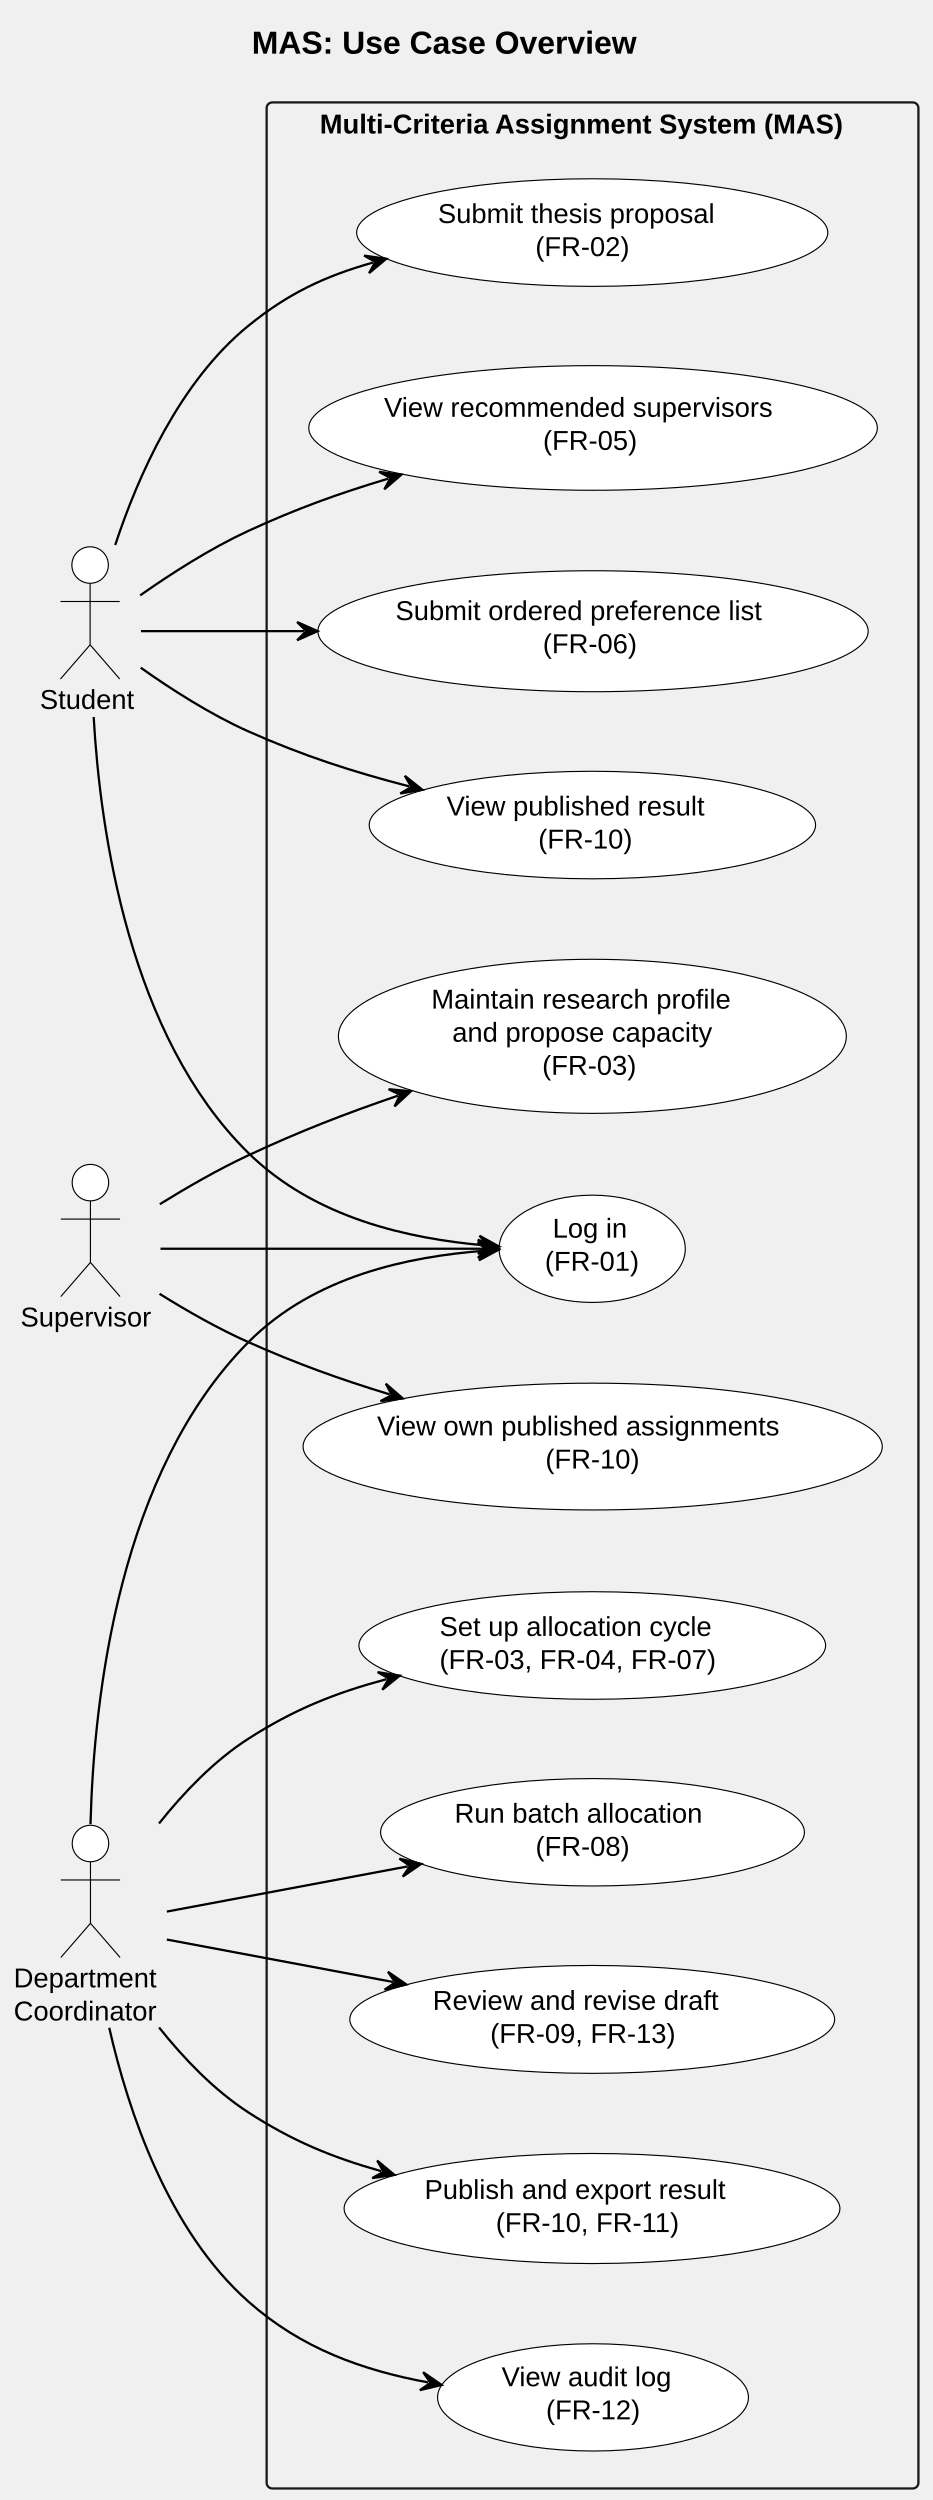
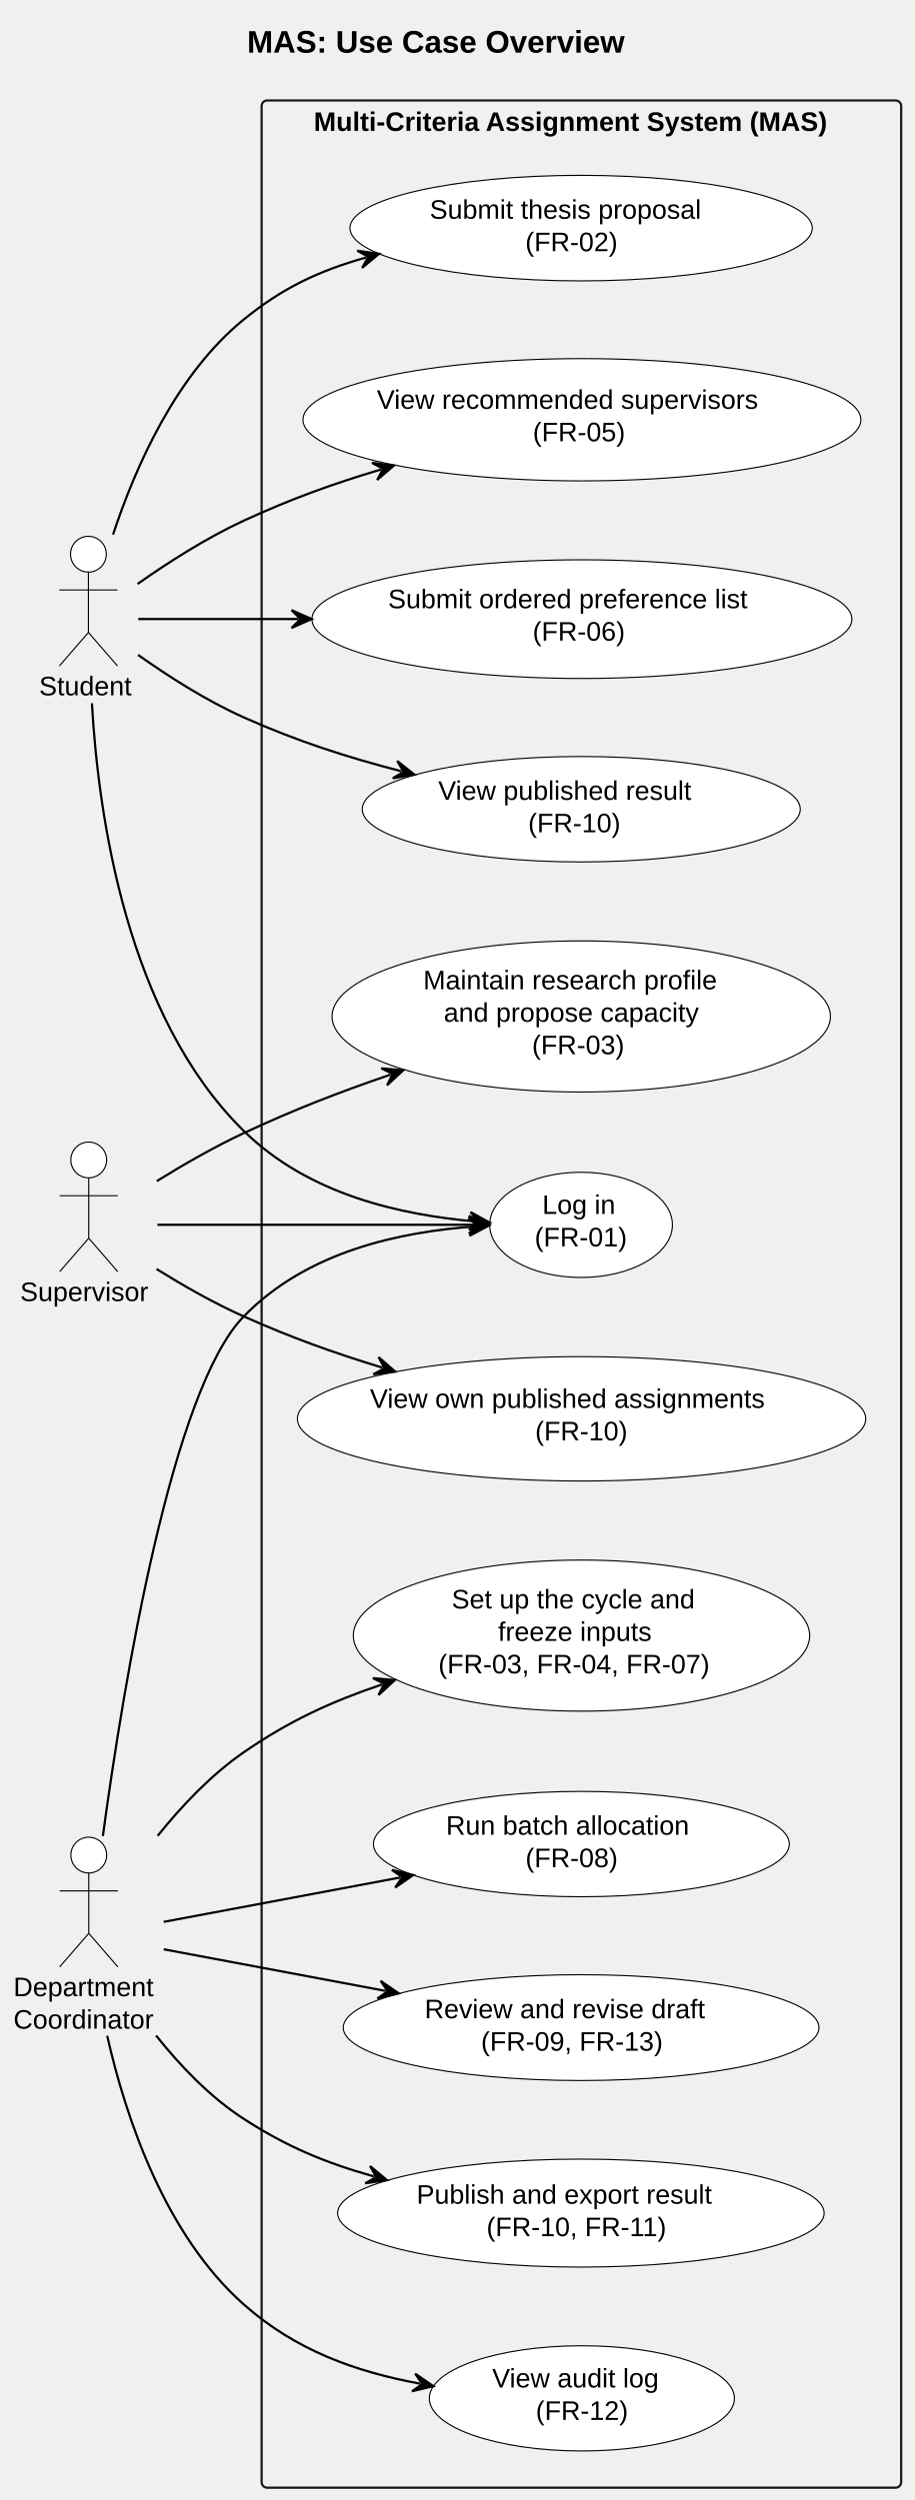
- <svg xmlns="http://www.w3.org/2000/svg" contentStyleType="text/css" height="1097px" preserveAspectRatio="none" style="width:409px;height:1097px;background:#FFFFFF;" version="1.1" viewBox="0 0 409 1097" width="409px" zoomAndPan="magnify">
+ <svg xmlns="http://www.w3.org/2000/svg" contentStyleType="text/css" height="1118px" preserveAspectRatio="none" style="width:409px;height:1118px;background:#FFFFFF;" version="1.1" viewBox="0 0 409 1118" width="409px" zoomAndPan="magnify">
  <defs />
  <g>
    <text fill="#000000" font-family="Arial" font-size="14" font-weight="bold" lengthAdjust="spacing" textLength="174.029" x="110.485" y="23.562">MAS: Use Case Overview</text>
    <g id="cluster_Multi-Criteria Assignment System (MAS)">
-       <rect fill="none" height="1047" rx="2.5" ry="2.5" style="stroke:#181818;stroke-width:1.0;" width="286" x="117" y="44.94" />
+       <rect fill="none" height="1068" rx="2.5" ry="2.5" style="stroke:#181818;stroke-width:1.0;" width="286" x="117" y="44.94" />
      <text fill="#000000" font-family="Arial" font-size="12" font-weight="bold" lengthAdjust="spacing" textLength="239.361" x="140.319" y="58.565">Multi-Criteria Assignment System (MAS)</text>
    </g>
    <g id="elem_LOGIN">
      <ellipse cx="259.852" cy="547.973" fill="#FFFFFF" rx="40.852" ry="23.534" style="stroke:#000000;stroke-width:0.5;" />
      <text fill="#000000" font-family="Arial" font-size="12" lengthAdjust="spacing" textLength="34.711" x="242.497" y="543.079">Log in</text>
      <text fill="#000000" font-family="Arial" font-size="12" lengthAdjust="spacing" textLength="41.531" x="239.087" y="557.598">(FR-01)</text>
    </g>
    <g id="elem_S1">
      <ellipse cx="259.874" cy="102.052" fill="#FFFFFF" rx="103.374" ry="23.612" style="stroke:#000000;stroke-width:0.5;" />
      <text fill="#000000" font-family="Arial" font-size="12" lengthAdjust="spacing" textLength="129.41" x="192.168" y="97.854">Submit thesis proposal</text>
      <text fill="#000000" font-family="Arial" font-size="12" lengthAdjust="spacing" textLength="43.969" x="234.889" y="112.374">(FR-02)</text>
    </g>
    <g id="elem_S2">
      <ellipse cx="260.236" cy="187.787" fill="#FFFFFF" rx="124.736" ry="27.347" style="stroke:#000000;stroke-width:0.5;" />
      <text fill="#000000" font-family="Arial" font-size="12" lengthAdjust="spacing" textLength="183.44" x="168.516" y="182.892">View recommended supervisors</text>
      <text fill="#000000" font-family="Arial" font-size="12" lengthAdjust="spacing" textLength="43.945" x="238.263" y="197.412">(FR-05)</text>
    </g>
    <g id="elem_S3">
      <ellipse cx="260.227" cy="276.985" fill="#FFFFFF" rx="120.727" ry="26.545" style="stroke:#000000;stroke-width:0.5;" />
      <text fill="#000000" font-family="Arial" font-size="12" lengthAdjust="spacing" textLength="173.356" x="173.549" y="272.09">Submit ordered preference list</text>
      <text fill="#000000" font-family="Arial" font-size="12" lengthAdjust="spacing" textLength="44.092" x="238.181" y="286.61">(FR-06)</text>
    </g>
    <g id="elem_S4">
      <ellipse cx="259.939" cy="362.028" fill="#FFFFFF" rx="97.939" ry="23.589" style="stroke:#000000;stroke-width:0.5;" />
      <text fill="#000000" font-family="Arial" font-size="12" lengthAdjust="spacing" textLength="121.904" x="195.986" y="357.831">View published result</text>
      <text fill="#000000" font-family="Arial" font-size="12" lengthAdjust="spacing" textLength="41.531" x="236.173" y="372.351">(FR-10)</text>
    </g>
    <g id="elem_P1">
      <ellipse cx="259.932" cy="454.74" fill="#FFFFFF" rx="111.432" ry="33.801" style="stroke:#000000;stroke-width:0.5;" />
      <text fill="#000000" font-family="Arial" font-size="12" lengthAdjust="spacing" textLength="141.346" x="189.259" y="442.586">Maintain research profile</text>
      <text fill="#000000" font-family="Arial" font-size="12" lengthAdjust="spacing" textLength="122.971" x="198.446" y="457.105">and propose capacity</text>
      <text fill="#000000" font-family="Arial" font-size="12" lengthAdjust="spacing" textLength="44.062" x="237.9" y="471.625">(FR-03)</text>
    </g>
    <g id="elem_P2">
      <ellipse cx="260.071" cy="634.754" fill="#FFFFFF" rx="127.071" ry="27.814" style="stroke:#000000;stroke-width:0.5;" />
      <text fill="#000000" font-family="Arial" font-size="12" lengthAdjust="spacing" textLength="189.228" x="165.457" y="629.859">View own published assignments</text>
      <text fill="#000000" font-family="Arial" font-size="12" lengthAdjust="spacing" textLength="41.531" x="239.305" y="644.379">(FR-10)</text>
    </g>
    <g id="elem_C1">
-       <ellipse cx="259.888" cy="722.045" fill="#FFFFFF" rx="102.388" ry="23.606" style="stroke:#000000;stroke-width:0.5;" />
-       <text fill="#000000" font-family="Arial" font-size="12" lengthAdjust="spacing" textLength="128.004" x="192.871" y="717.848">Set up allocation cycle</text>
-       <text fill="#000000" font-family="Arial" font-size="12" lengthAdjust="spacing" textLength="128.062" x="192.842" y="732.368">(FR-03, FR-04, FR-07)</text>
+       <ellipse cx="260.039" cy="731.74" fill="#FFFFFF" rx="102.039" ry="33.801" style="stroke:#000000;stroke-width:0.5;" />
+       <text fill="#000000" font-family="Arial" font-size="12" lengthAdjust="spacing" textLength="116.115" x="201.982" y="719.586">Set up the cycle and</text>
+       <text fill="#000000" font-family="Arial" font-size="12" lengthAdjust="spacing" textLength="74.648" x="222.715" y="734.105">freeze inputs</text>
+       <text fill="#000000" font-family="Arial" font-size="12" lengthAdjust="spacing" textLength="128.062" x="196.008" y="748.625">(FR-03, FR-04, FR-07)</text>
    </g>
    <g id="elem_C2">
-       <ellipse cx="259.996" cy="804.005" fill="#FFFFFF" rx="92.996" ry="23.565" style="stroke:#000000;stroke-width:0.5;" />
-       <text fill="#000000" font-family="Arial" font-size="12" lengthAdjust="spacing" textLength="115.078" x="199.457" y="799.808">Run batch allocation</text>
-       <text fill="#000000" font-family="Arial" font-size="12" lengthAdjust="spacing" textLength="44.074" x="234.959" y="814.327">(FR-08)</text>
+       <ellipse cx="259.996" cy="825.005" fill="#FFFFFF" rx="92.996" ry="23.565" style="stroke:#000000;stroke-width:0.5;" />
+       <text fill="#000000" font-family="Arial" font-size="12" lengthAdjust="spacing" textLength="115.078" x="199.457" y="820.808">Run batch allocation</text>
+       <text fill="#000000" font-family="Arial" font-size="12" lengthAdjust="spacing" textLength="44.074" x="234.959" y="835.327">(FR-08)</text>
    </g>
    <g id="elem_C3">
-       <ellipse cx="259.87" cy="886.114" fill="#FFFFFF" rx="106.37" ry="23.674" style="stroke:#000000;stroke-width:0.5;" />
-       <text fill="#000000" font-family="Arial" font-size="12" lengthAdjust="spacing" textLength="133.951" x="189.894" y="881.916">Review and revise draft</text>
-       <text fill="#000000" font-family="Arial" font-size="12" lengthAdjust="spacing" textLength="83.543" x="215.099" y="896.436">(FR-09, FR-13)</text>
+       <ellipse cx="259.87" cy="907.114" fill="#FFFFFF" rx="106.37" ry="23.674" style="stroke:#000000;stroke-width:0.5;" />
+       <text fill="#000000" font-family="Arial" font-size="12" lengthAdjust="spacing" textLength="133.951" x="189.894" y="902.916">Review and revise draft</text>
+       <text fill="#000000" font-family="Arial" font-size="12" lengthAdjust="spacing" textLength="83.543" x="215.099" y="917.436">(FR-09, FR-13)</text>
    </g>
    <g id="elem_C4">
-       <ellipse cx="259.773" cy="969.094" fill="#FFFFFF" rx="108.773" ry="24.155" style="stroke:#000000;stroke-width:0.5;" />
-       <text fill="#000000" font-family="Arial" font-size="12" lengthAdjust="spacing" textLength="140.959" x="186.294" y="964.897">Publish and export result</text>
-       <text fill="#000000" font-family="Arial" font-size="12" lengthAdjust="spacing" textLength="78.451" x="217.548" y="979.416">(FR-10, FR-11)</text>
+       <ellipse cx="259.773" cy="990.094" fill="#FFFFFF" rx="108.773" ry="24.155" style="stroke:#000000;stroke-width:0.5;" />
+       <text fill="#000000" font-family="Arial" font-size="12" lengthAdjust="spacing" textLength="140.959" x="186.294" y="985.897">Publish and export result</text>
+       <text fill="#000000" font-family="Arial" font-size="12" lengthAdjust="spacing" textLength="78.451" x="217.548" y="1000.416">(FR-10, FR-11)</text>
    </g>
    <g id="elem_C5">
-       <ellipse cx="260.214" cy="1051.973" fill="#FFFFFF" rx="68.214" ry="23.534" style="stroke:#000000;stroke-width:0.5;" />
-       <text fill="#000000" font-family="Arial" font-size="12" lengthAdjust="spacing" textLength="80.227" x="220.101" y="1047.079">View audit log</text>
-       <text fill="#000000" font-family="Arial" font-size="12" lengthAdjust="spacing" textLength="41.279" x="239.574" y="1061.598">(FR-12)</text>
+       <ellipse cx="260.214" cy="1072.973" fill="#FFFFFF" rx="68.214" ry="23.534" style="stroke:#000000;stroke-width:0.5;" />
+       <text fill="#000000" font-family="Arial" font-size="12" lengthAdjust="spacing" textLength="80.227" x="220.101" y="1068.079">View audit log</text>
+       <text fill="#000000" font-family="Arial" font-size="12" lengthAdjust="spacing" textLength="41.279" x="239.574" y="1082.598">(FR-12)</text>
    </g>
    <g id="elem_Student">
      <ellipse cx="39.54" cy="247.94" fill="#FFFFFF" rx="8" ry="8" style="stroke:#000000;stroke-width:0.5;" />
      <path d="M39.54,255.94 L39.54,282.94 M26.54,263.94 L52.54,263.94 M39.54,282.94 L26.54,297.94 M39.54,282.94 L52.54,297.94 " fill="none" style="stroke:#000000;stroke-width:0.5;" />
      <text fill="#000000" font-family="Arial" font-size="12" lengthAdjust="spacing" textLength="44.08" x="17.5" y="311.065">Student</text>
    </g>
    <g id="elem_Supervisor">
      <ellipse cx="39.677" cy="518.939" fill="#FFFFFF" rx="8" ry="8" style="stroke:#000000;stroke-width:0.5;" />
      <path d="M39.677,526.939 L39.677,553.939 M26.677,534.939 L52.677,534.939 M39.677,553.939 L26.677,568.939 M39.677,553.939 L52.677,568.939 " fill="none" style="stroke:#000000;stroke-width:0.5;" />
      <text fill="#000000" font-family="Arial" font-size="12" lengthAdjust="spacing" textLength="61.353" x="9" y="582.064">Supervisor</text>
    </g>
    <g id="elem_Coordinator">
-       <ellipse cx="39.697" cy="808.939" fill="#FFFFFF" rx="8" ry="8" style="stroke:#000000;stroke-width:0.5;" />
-       <path d="M39.697,816.939 L39.697,843.939 M26.697,824.939 L52.697,824.939 M39.697,843.939 L26.697,858.939 M39.697,843.939 L52.697,858.939 " fill="none" style="stroke:#000000;stroke-width:0.5;" />
-       <text fill="#000000" font-family="Arial" font-size="12" lengthAdjust="spacing" textLength="66.709" x="6" y="872.064">Department</text>
-       <text fill="#000000" font-family="Arial" font-size="12" lengthAdjust="spacing" textLength="67.394" x="6" y="886.584">Coordinator</text>
+       <ellipse cx="39.697" cy="829.939" fill="#FFFFFF" rx="8" ry="8" style="stroke:#000000;stroke-width:0.5;" />
+       <path d="M39.697,837.939 L39.697,864.939 M26.697,845.939 L52.697,845.939 M39.697,864.939 L26.697,879.939 M39.697,864.939 L52.697,879.939 " fill="none" style="stroke:#000000;stroke-width:0.5;" />
+       <text fill="#000000" font-family="Arial" font-size="12" lengthAdjust="spacing" textLength="66.709" x="6" y="893.064">Department</text>
+       <text fill="#000000" font-family="Arial" font-size="12" lengthAdjust="spacing" textLength="67.394" x="6" y="907.584">Coordinator</text>
    </g>
    <g id="link_Student_LOGIN">
      <path d="M41.1,314.63 C43.99,365.2 56.75,454.61 109,505.94 C138.23,534.649 179.412,543.571 213.053,546.491 " fill="none" id="Student-to-LOGIN" style="stroke:#000000;stroke-width:1.0;" />
      <polygon fill="#000000" points="219.03,547.01,210.41,542.246,214.049,546.577,209.718,550.216,219.03,547.01" style="stroke:#000000;stroke-width:1.0;" />
    </g>
    <g id="link_Supervisor_LOGIN">
      <path d="M70.42,547.939 C108.88,547.939 169.78,547.939 212.69,547.939 " fill="none" id="Supervisor-to-LOGIN" style="stroke:#000000;stroke-width:1.0;" />
      <polygon fill="#000000" points="218.69,547.939,209.69,543.939,213.69,547.939,209.69,551.939,218.69,547.939" style="stroke:#000000;stroke-width:1.0;" />
    </g>
    <g id="link_Coordinator_LOGIN">
-       <path d="M39.71,800.439 C41.19,743.569 52.55,645.699 109,588.939 C137.84,559.939 179.097,551.361 212.857,548.811 " fill="none" id="Coordinator-to-LOGIN" style="stroke:#000000;stroke-width:1.0;" />
-       <polygon fill="#000000" points="218.84,548.36,209.564,545.049,213.854,548.736,210.167,553.026,218.84,548.36" style="stroke:#000000;stroke-width:1.0;" />
+       <path d="M46,821.409 C55.47,751.789 77,621.73 109,588.939 C137.57,559.669 178.876,551.113 212.716,548.663 " fill="none" id="Coordinator-to-LOGIN" style="stroke:#000000;stroke-width:1.0;" />
+       <polygon fill="#000000" points="218.7,548.23,209.435,544.89,213.713,548.591,210.012,552.869,218.7,548.23" style="stroke:#000000;stroke-width:1.0;" />
    </g>
    <g id="link_Student_S1">
      <path d="M50.56,239.149 C60.54,208.859 78.79,167.5 109,142.94 C126.28,128.889 142.227,121.274 163.737,115.184 " fill="none" id="Student-to-S1" style="stroke:#000000;stroke-width:1.0;" />
      <polygon fill="#000000" points="169.51,113.549,159.761,112.153,164.699,114.912,161.94,119.85,169.51,113.549" style="stroke:#000000;stroke-width:1.0;" />
    </g>
    <g id="link_Student_S2">
      <path d="M61.51,261.25 C74.64,252.019 92.18,240.679 109,232.94 C130.12,223.22 148.113,216.704 170.373,210.024 " fill="none" id="Student-to-S2" style="stroke:#000000;stroke-width:1.0;" />
      <polygon fill="#000000" points="176.12,208.299,166.35,207.055,171.331,209.737,168.649,214.718,176.12,208.299" style="stroke:#000000;stroke-width:1.0;" />
    </g>
    <g id="link_Student_S3">
      <path d="M61.85,276.94 C80.59,276.94 103.45,276.94 133.37,276.94 " fill="none" id="Student-to-S3" style="stroke:#000000;stroke-width:1.0;" />
      <polygon fill="#000000" points="139.37,276.94,130.37,272.94,134.37,276.94,130.37,280.94,139.37,276.94" style="stroke:#000000;stroke-width:1.0;" />
    </g>
    <g id="link_Student_S4">
      <path d="M61.75,292.99 C74.81,302.24 92.21,313.469 109,320.94 C133.05,331.649 154.721,338.637 179.541,345.057 " fill="none" id="Student-to-S4" style="stroke:#000000;stroke-width:1.0;" />
      <polygon fill="#000000" points="185.35,346.56,177.638,340.433,180.509,345.307,175.635,348.178,185.35,346.56" style="stroke:#000000;stroke-width:1.0;" />
    </g>
    <g id="link_Supervisor_P1">
      <path d="M70.12,528.399 C81.92,521.1 95.81,513.09 109,506.94 C131.6,496.389 151.293,488.751 174.653,480.761 " fill="none" id="Supervisor-to-P1" style="stroke:#000000;stroke-width:1.0;" />
      <polygon fill="#000000" points="180.33,478.82,170.52,477.947,175.599,480.438,173.109,485.517,180.33,478.82" style="stroke:#000000;stroke-width:1.0;" />
    </g>
    <g id="link_Supervisor_P2">
      <path d="M70,567.73 C81.79,575.069 95.7,583.029 109,588.939 C130.4,598.46 148.623,605.013 170.993,611.863 " fill="none" id="Supervisor-to-P2" style="stroke:#000000;stroke-width:1.0;" />
      <polygon fill="#000000" points="176.73,613.62,169.296,607.16,171.949,612.155,166.953,614.809,176.73,613.62" style="stroke:#000000;stroke-width:1.0;" />
    </g>
    <g id="link_Coordinator_C1">
-       <path d="M69.77,800.159 C80.64,786.5 94.02,772.559 109,762.939 C128.88,750.179 146.894,742.902 169.634,736.812 " fill="none" id="Coordinator-to-C1" style="stroke:#000000;stroke-width:1.0;" />
-       <polygon fill="#000000" points="175.43,735.26,165.702,733.724,170.6,736.553,167.771,741.452,175.43,735.26" style="stroke:#000000;stroke-width:1.0;" />
+       <path d="M70.49,821.319 C81.33,807.83 94.5,793.949 109,783.939 C129.19,770 147.787,761.393 170.867,753.583 " fill="none" id="Coordinator-to-C1" style="stroke:#000000;stroke-width:1.0;" />
+       <polygon fill="#000000" points="176.55,751.659,166.743,750.755,171.814,753.262,169.307,758.333,176.55,751.659" style="stroke:#000000;stroke-width:1.0;" />
    </g>
    <g id="link_Coordinator_C2">
-       <path d="M73.21,838.799 C102.62,833.279 140.993,826.086 178.943,818.966 " fill="none" id="Coordinator-to-C2" style="stroke:#000000;stroke-width:1.0;" />
-       <polygon fill="#000000" points="184.84,817.86,175.257,815.588,179.926,818.781,176.732,823.45,184.84,817.86" style="stroke:#000000;stroke-width:1.0;" />
+       <path d="M73.21,859.799 C102.62,854.279 140.993,847.086 178.943,839.966 " fill="none" id="Coordinator-to-C2" style="stroke:#000000;stroke-width:1.0;" />
+       <polygon fill="#000000" points="184.84,838.86,175.257,836.588,179.926,839.781,176.732,844.45,184.84,838.86" style="stroke:#000000;stroke-width:1.0;" />
    </g>
    <g id="link_Coordinator_C3">
-       <path d="M73.21,851.08 C100.95,856.279 136.023,862.863 172.433,869.693 " fill="none" id="Coordinator-to-C3" style="stroke:#000000;stroke-width:1.0;" />
-       <polygon fill="#000000" points="178.33,870.799,170.222,865.209,173.416,869.878,168.747,873.072,178.33,870.799" style="stroke:#000000;stroke-width:1.0;" />
+       <path d="M73.21,872.08 C100.95,877.279 136.023,883.863 172.433,890.693 " fill="none" id="Coordinator-to-C3" style="stroke:#000000;stroke-width:1.0;" />
+       <polygon fill="#000000" points="178.33,891.799,170.222,886.209,173.416,890.878,168.747,894.072,178.33,891.799" style="stroke:#000000;stroke-width:1.0;" />
    </g>
    <g id="link_Coordinator_C4">
-       <path d="M69.8,889.659 C80.67,903.319 94.05,917.269 109,926.939 C128.19,939.35 145.275,946.512 167.305,952.722 " fill="none" id="Coordinator-to-C4" style="stroke:#000000;stroke-width:1.0;" />
-       <polygon fill="#000000" points="173.08,954.35,165.503,948.058,168.268,952.993,163.332,955.758,173.08,954.35" style="stroke:#000000;stroke-width:1.0;" />
+       <path d="M69.8,910.659 C80.67,924.319 94.05,938.269 109,947.939 C128.19,960.35 145.275,967.512 167.305,973.722 " fill="none" id="Coordinator-to-C4" style="stroke:#000000;stroke-width:1.0;" />
+       <polygon fill="#000000" points="173.08,975.35,165.503,969.058,168.268,973.993,163.332,976.758,173.08,975.35" style="stroke:#000000;stroke-width:1.0;" />
    </g>
    <g id="link_Coordinator_C5">
-       <path d="M47.93,889.769 C56.42,927.049 73.95,978.88 109,1009.939 C132.27,1030.57 159.011,1040.041 187.901,1045.421 " fill="none" id="Coordinator-to-C5" style="stroke:#000000;stroke-width:1.0;" />
-       <polygon fill="#000000" points="193.8,1046.52,185.684,1040.939,188.885,1045.604,184.22,1048.804,193.8,1046.52" style="stroke:#000000;stroke-width:1.0;" />
+       <path d="M47.93,910.769 C56.42,948.049 73.95,999.88 109,1030.939 C132.27,1051.57 159.011,1061.041 187.901,1066.421 " fill="none" id="Coordinator-to-C5" style="stroke:#000000;stroke-width:1.0;" />
+       <polygon fill="#000000" points="193.8,1067.52,185.684,1061.939,188.885,1066.604,184.22,1069.804,193.8,1067.52" style="stroke:#000000;stroke-width:1.0;" />
    </g>
  </g>
</svg>
